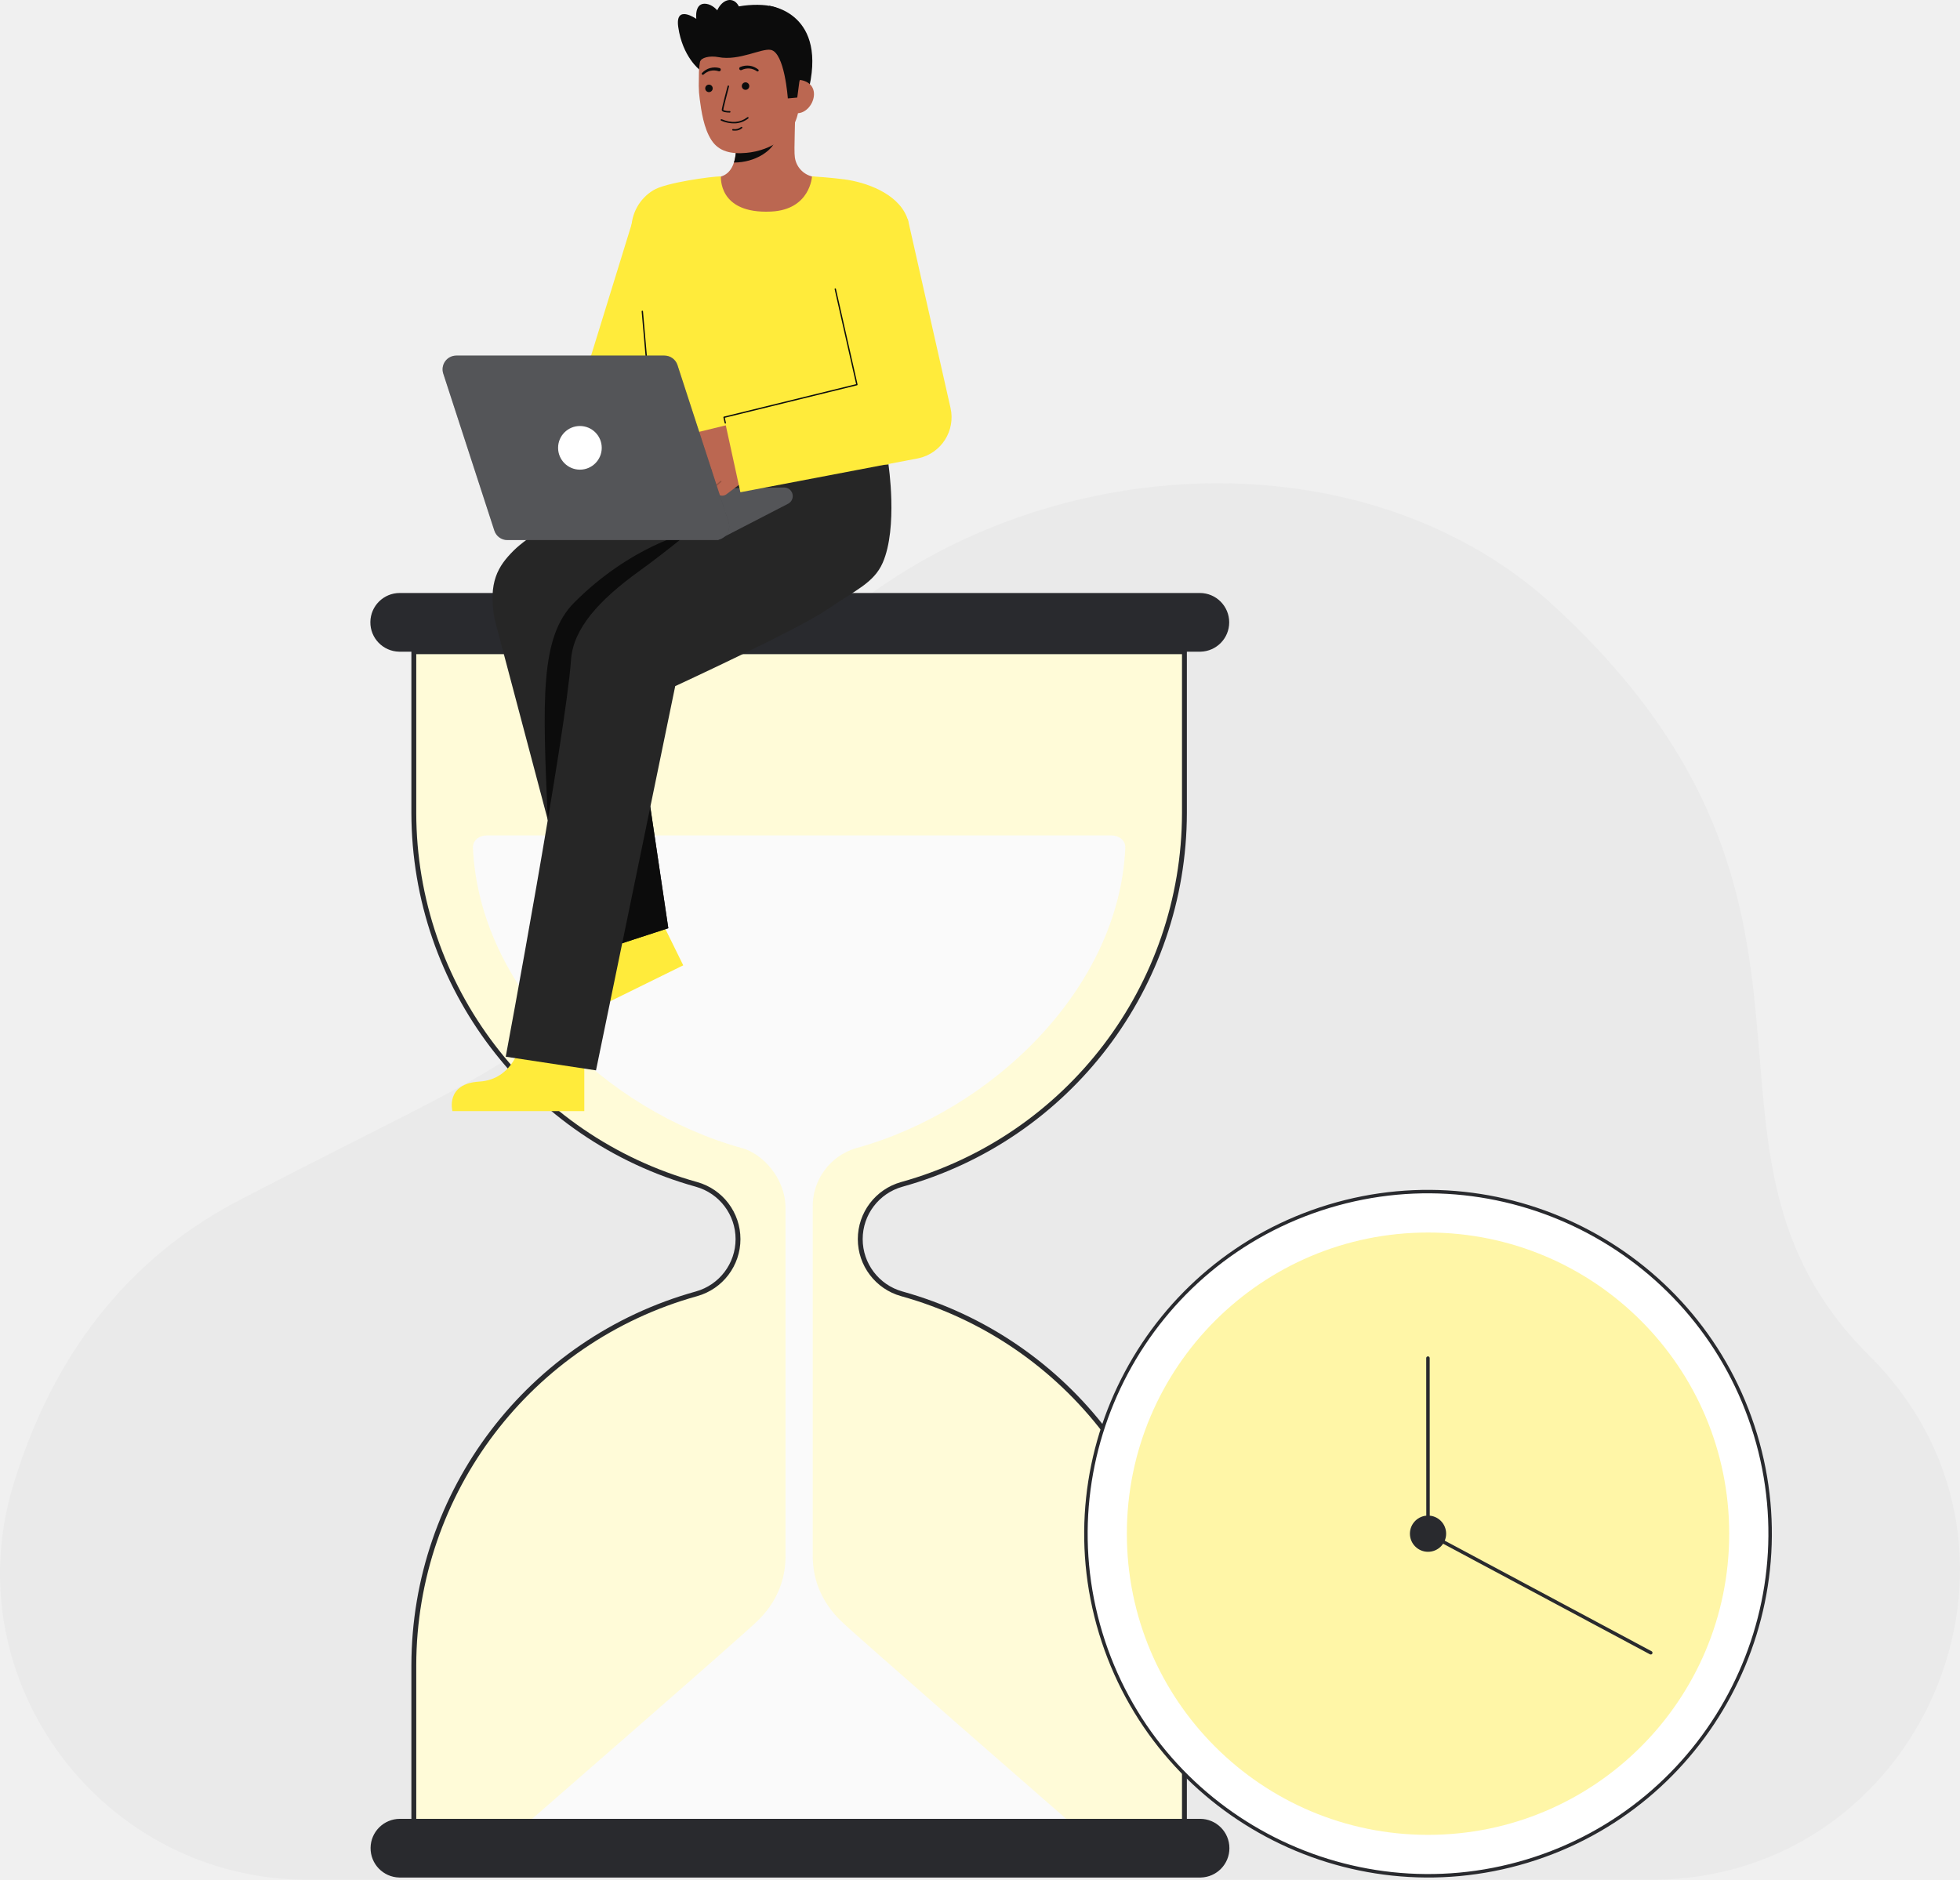
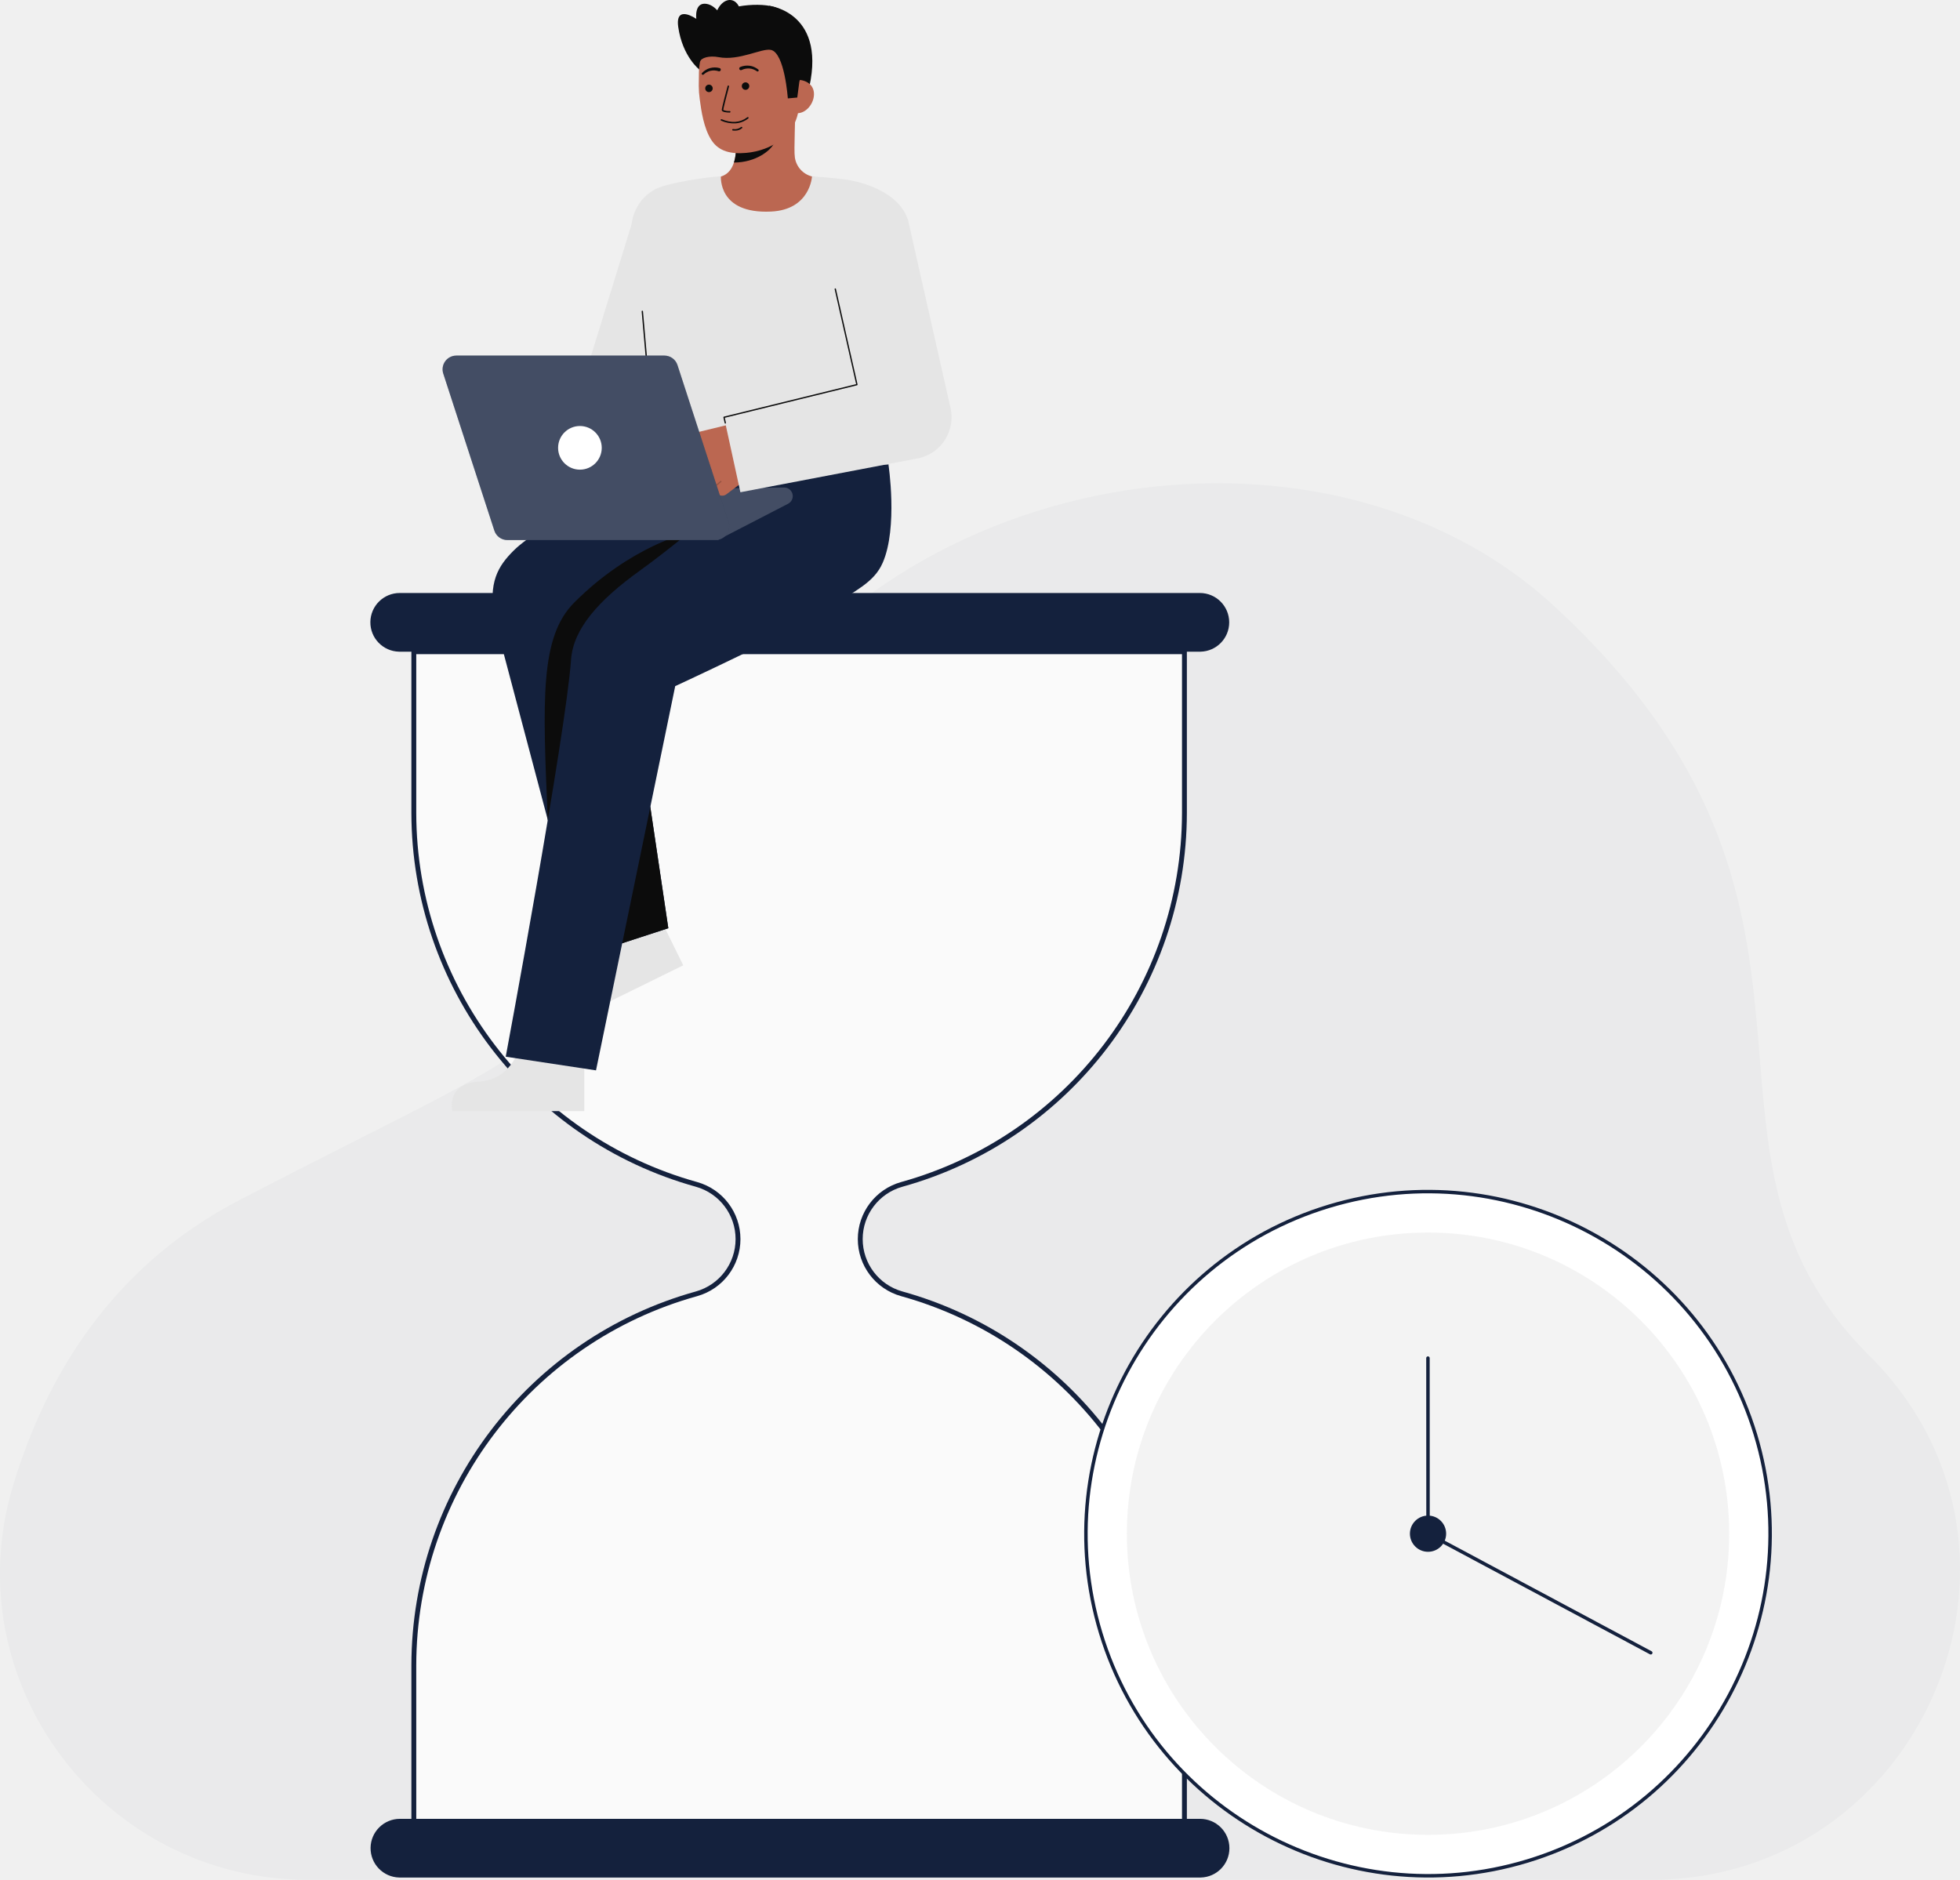
<svg xmlns="http://www.w3.org/2000/svg" id="Layer_1" data-name="Layer 1" viewBox="0 0 805.177 772.246">
  <g>
-     <path d="M126.6,772.246c-84.328,0-145.523-81.195-121.228-161.947,13.739-45.667,41.034-90.225,92.941-117.251C240.358,419.091,227.845,439.37,294.8,315.092s248.424-153.76,343.511-66.218C772.8,372.692,682.336,471.331,767.445,556.439q1.329,1.331,2.624,2.675c76.9,79.846,19.032,213.132-91.821,213.132Z" fill="#292a2e" opacity="0.03" />
+     <path d="M126.6,772.246c-84.328,0-145.523-81.195-121.228-161.947,13.739-45.667,41.034-90.225,92.941-117.251C240.358,419.091,227.845,439.37,294.8,315.092s248.424-153.76,343.511-66.218C772.8,372.692,682.336,471.331,767.445,556.439q1.329,1.331,2.624,2.675c76.9,79.846,19.032,213.132-91.821,213.132Z" fill="#14213D" opacity="0.03" />
    <g>
-       <path d="M486.571,333.967V267.725H170v66.241a158.342,158.342,0,0,0,116.144,152.6,23.337,23.337,0,0,1,0,44.937A158.34,158.34,0,0,0,170,684.108v66.243H486.571V684.108a158.343,158.343,0,0,0-116.144-152.6,23.336,23.336,0,0,1,0-44.937,158.341,158.341,0,0,0,116.144-152.6" fill="#FFEB3B" />
+       <path d="M486.571,333.967V267.725H170v66.241a158.342,158.342,0,0,0,116.144,152.6,23.337,23.337,0,0,1,0,44.937A158.34,158.34,0,0,0,170,684.108v66.243H486.571V684.108a158.343,158.343,0,0,0-116.144-152.6,23.336,23.336,0,0,1,0-44.937,158.341,158.341,0,0,0,116.144-152.6" fill="#E5E5E5" />
      <path d="M486.571,333.967V267.725H170v66.241a158.342,158.342,0,0,0,116.144,152.6,23.337,23.337,0,0,1,0,44.937A158.34,158.34,0,0,0,170,684.108v66.243H486.571V684.108a158.343,158.343,0,0,0-116.144-152.6,23.336,23.336,0,0,1,0-44.937,158.341,158.341,0,0,0,116.144-152.6" fill="#fff" opacity="0.8" />
-       <path d="M487.571,751.351H169V684.109A159.653,159.653,0,0,1,285.882,530.542a22.336,22.336,0,0,0,0-43.009A159.657,159.657,0,0,1,169,333.966V266.725H487.571v67.242A159.654,159.654,0,0,1,370.693,487.533a22.336,22.336,0,0,0,0,43.009A159.656,159.656,0,0,1,487.571,684.109Zm-316.567-2H485.571V684.109A157.652,157.652,0,0,0,370.162,532.47a24.335,24.335,0,0,1,0-46.865A157.65,157.65,0,0,0,485.571,333.967V268.725H171v65.241A157.653,157.653,0,0,0,286.413,485.605a24.336,24.336,0,0,1,0,46.865A157.65,157.65,0,0,0,171,684.109Z" fill="#292a2e" />
-       <path d="M504.962,255.667a12.05,12.05,0,0,1-11.787,12.052c-.092.006-.178.006-.271.006h-328.7c-.093,0-.179,0-.271-.006a12.056,12.056,0,0,1,.271-24.109H492.9A12.058,12.058,0,0,1,504.962,255.667Z" fill="#292a2e" />
+       <path d="M487.571,751.351H169V684.109A159.653,159.653,0,0,1,285.882,530.542a22.336,22.336,0,0,0,0-43.009A159.657,159.657,0,0,1,169,333.966V266.725H487.571v67.242A159.654,159.654,0,0,1,370.693,487.533a22.336,22.336,0,0,0,0,43.009A159.656,159.656,0,0,1,487.571,684.109Zm-316.567-2H485.571V684.109A157.652,157.652,0,0,0,370.162,532.47a24.335,24.335,0,0,1,0-46.865A157.65,157.65,0,0,0,485.571,333.967V268.725H171v65.241A157.653,157.653,0,0,0,286.413,485.605a24.336,24.336,0,0,1,0,46.865A157.65,157.65,0,0,0,171,684.109Z" fill="#14213D" />
+       <path d="M504.962,255.667a12.05,12.05,0,0,1-11.787,12.052c-.092.006-.178.006-.271.006h-328.7c-.093,0-.179,0-.271-.006a12.056,12.056,0,0,1,.271-24.109H492.9A12.058,12.058,0,0,1,504.962,255.667Z" fill="#14213D" />
      <path d="M333.879,639.231l0-143.171a24.841,24.841,0,0,1,17.712-24.355c56.014-15.414,108.125-65.661,110.686-123.378.136-3.095-2.583-5.134-5.681-5.134H199.972c-3.1,0-5.817,2.039-5.681,5.134,2.561,57.717,54.672,107.964,110.686,123.378,7.927,2.193,17.716,11.907,17.716,24.714l0,142.822c0,10.3-3.879,19.046-11.161,26.328-6.013,6.014-96.561,84.78-96.561,84.78H441.6s-91.385-79.665-96.417-84.7C337.9,658.371,333.879,649.529,333.879,639.231Z" fill="#fafafa" />
-       <path d="M505.047,759.256a12.048,12.048,0,0,1-11.787,12.051c-.092.006-.178.006-.27.006h-328.7c-.092,0-.178,0-.27-.006a12.056,12.056,0,0,1,.27-24.109h328.7A12.058,12.058,0,0,1,505.047,759.256Z" fill="#292a2e" />
+       <path d="M505.047,759.256a12.048,12.048,0,0,1-11.787,12.051c-.092.006-.178.006-.27.006h-328.7c-.092,0-.178,0-.27-.006a12.056,12.056,0,0,1,.27-24.109h328.7A12.058,12.058,0,0,1,505.047,759.256Z" fill="#14213D" />
    </g>
    <g>
      <circle cx="586.641" cy="630.057" r="140.527" fill="#fff" />
-       <path d="M627.635,765.217c-74.529,22.6-153.551-19.639-176.155-94.167S471.119,517.5,545.647,494.9,699.2,514.535,721.8,589.063,702.162,742.613,627.635,765.217ZM546.061,496.261c-73.775,22.375-115.592,100.6-93.216,174.375s100.6,115.592,174.376,93.216,115.591-100.6,93.216-174.375S619.837,473.885,546.061,496.261Z" fill="#292a2e" />
-       <circle cx="586.641" cy="630.057" r="123.722" fill="#FFEB3B" opacity="0.45" />
-       <circle cx="586.641" cy="630.057" r="7.439" fill="#292a2e" />
-       <path d="M678.348,679.663a.709.709,0,0,1-.543-.054l-91.5-48.924a.712.712,0,0,1-.377-.628l-.031-72.134a.713.713,0,0,1,1.426,0l.031,71.707,91.123,48.723a.713.713,0,0,1-.129,1.311Z" fill="#292a2e" />
+       <path d="M627.635,765.217c-74.529,22.6-153.551-19.639-176.155-94.167S471.119,517.5,545.647,494.9,699.2,514.535,721.8,589.063,702.162,742.613,627.635,765.217ZM546.061,496.261c-73.775,22.375-115.592,100.6-93.216,174.375s100.6,115.592,174.376,93.216,115.591-100.6,93.216-174.375S619.837,473.885,546.061,496.261Z" fill="#14213D" />
+       <circle cx="586.641" cy="630.057" r="123.722" fill="#E5E5E5" opacity="0.45" />
+       <circle cx="586.641" cy="630.057" r="7.439" fill="#14213D" />
+       <path d="M678.348,679.663a.709.709,0,0,1-.543-.054l-91.5-48.924a.712.712,0,0,1-.377-.628l-.031-72.134a.713.713,0,0,1,1.426,0l.031,71.707,91.123,48.723a.713.713,0,0,1-.129,1.311Z" fill="#14213D" />
    </g>
    <g>
      <g>
-         <path d="M214.06,428.337s-2.92,15.138-17.094,15.982-11.1,12.136-11.1,12.136h54.166V429.392Z" fill="#FFEB3B" />
-         <path d="M244.964,382.8s4.062,14.873-8.284,21.886-4.6,15.79-4.6,15.79l48.6-23.91-11.945-24.283Z" fill="#FFEB3B" />
-         <path d="M239.822,392.634,203.2,254.453c-2.78-15.265,1.4-21.882,7.848-28.31,11.322-11.293,58.236-35.329,58.236-35.329l56.282-.153c14.924,0,29.6,14.716,29.6,29.639s-15.172,27.579-30.1,27.579L255.758,254.8l18.787,126.523Z" fill="#262626" />
+         <path d="M214.06,428.337s-2.92,15.138-17.094,15.982-11.1,12.136-11.1,12.136h54.166V429.392Z" fill="#E5E5E5" />
+         <path d="M244.964,382.8s4.062,14.873-8.284,21.886-4.6,15.79-4.6,15.79l48.6-23.91-11.945-24.283Z" fill="#E5E5E5" />
+         <path d="M239.822,392.634,203.2,254.453c-2.78-15.265,1.4-21.882,7.848-28.31,11.322-11.293,58.236-35.329,58.236-35.329l56.282-.153c14.924,0,29.6,14.716,29.6,29.639s-15.172,27.579-30.1,27.579L255.758,254.8l18.787,126.523Z" fill="#14213D" />
        <polygon points="274.545 381.318 267.149 331.508 229.679 354.365 239.822 392.634 274.545 381.318" fill="#0c0c0c" />
        <path d="M283.039,218.777s-23.66,5.273-47.092,28.705c-14.207,14.207-13.042,39.917-10.911,89.364l23.273-34.375,25.526-46.037Z" fill="#0c0c0c" />
-         <path d="M364.958,190.644l-38.222-.18-.015.5H315.147s-28.99,26.678-52.332,43.489c-16.978,12.227-27.335,23.884-28.231,36.589-2.185,30.971-26.825,163.06-26.825,163.06l37.083,5.615,32.541-157.856s50.887-23.458,62.657-31.622c11.083-7.687,18.912-10.659,22.579-19.048C368.954,216.705,364.958,190.644,364.958,190.644Z" fill="#262626" />
+         <path d="M364.958,190.644l-38.222-.18-.015.5H315.147s-28.99,26.678-52.332,43.489c-16.978,12.227-27.335,23.884-28.231,36.589-2.185,30.971-26.825,163.06-26.825,163.06l37.083,5.615,32.541-157.856s50.887-23.458,62.657-31.622c11.083-7.687,18.912-10.659,22.579-19.048C368.954,216.705,364.958,190.644,364.958,190.644Z" fill="#14213D" />
      </g>
-       <path d="M322.077,200.273l-62.007.821,34.783,20.775L323.8,206.923A3.535,3.535,0,0,0,322.077,200.273Z" fill="#292a2e" />
+       <path d="M322.077,200.273l-62.007.821,34.783,20.775L323.8,206.923A3.535,3.535,0,0,0,322.077,200.273Z" fill="#14213D" />
      <path d="M322.077,200.273l-62.007.821,34.783,20.775L323.8,206.923A3.535,3.535,0,0,0,322.077,200.273Z" fill="#fff" opacity="0.2" />
-       <path d="M260.425,89.032,242.888,145.86l-35.129,45.994L228.28,215.41l41.793-46.646a14.442,14.442,0,0,0,4.376-5.776l.652-1.575,24.137-58.406Z" fill="#FFEB3B" />
+       <path d="M260.425,89.032,242.888,145.86l-35.129,45.994L228.28,215.41l41.793-46.646a14.442,14.442,0,0,0,4.376-5.776l.652-1.575,24.137-58.406Z" fill="#E5E5E5" />
      <g>
        <g>
          <path d="M287.443,28.708s-7.067-5.334-8.818-17.612c-1.356-9.507,7.413-3.348,7.413-3.348s-.909-6.854,4.083-6.174,7.791,7.881,7.791,7.881" fill="#0c0c0c" />
          <path d="M315.936,2.376s24.78,2.657,15.822,36.235l-2.193.147-4.451.3" fill="#0c0c0c" />
          <path id="sk" d="M291.593,73.679c.109-.014,1.318,20.047,24.623,18.3,16.134-1.209,21.886-18.326,22.256-18.326-1.74-.37-3.889-.931-4.744-1.124a9.411,9.411,0,0,1-7.2-7.915c-.472-2.843.329-17.39.082-20.267l-24.765,5.527c.346,6.076,2.768,20.162-5.721,22.655C294.712,72.94,293.191,73.319,291.593,73.679Z" fill="#bb6751" />
          <path id="sh" d="M301.5,66.771a17.956,17.956,0,0,0,.745-3.844,40.956,40.956,0,0,0-.162-8.94,27.153,27.153,0,0,0,13.687-6c.46,1.7,2.989,9.119,2.289,10.733C316.733,61.775,310.514,66.771,301.5,66.771Z" fill="#0c0c0c" opacity="1" />
          <path d="M306.609,62.8c9.771-.876,21.464-7.049,21.633-20.311l.152-11.967c.169-13.262-6.66-24.1-19.147-24.261h0C296.76,6.1,287.289,16.735,287.121,30l-.068,5.3a40.213,40.213,0,0,0,.4,5.438c.641,4.765,1.633,12.012,4.868,16.913C295.372,62.274,300.367,63.36,306.609,62.8Z" fill="#bb6751" />
          <path d="M302.076,50.678a12.87,12.87,0,0,1-5.866-1.121.315.315,0,0,1,.247-.579c3.966,1.691,7.567,1.443,10.413-.716a2.059,2.059,0,0,1,.179-.127.315.315,0,0,1,.314.547c-.023.014-.06.043-.112.082A9.441,9.441,0,0,1,302.076,50.678Z" fill="#0c0c0c" opacity="1" />
          <path d="M302.17,53.666a6.47,6.47,0,0,1-1.092-.026.315.315,0,0,1,.066-.627,4.081,4.081,0,0,0,3.268-.811.315.315,0,0,1,.446.445A4.27,4.27,0,0,1,302.17,53.666Z" fill="#0c0c0c" opacity="1" />
          <circle cx="291.244" cy="36.307" r="1.538" fill="#0c0c0c" />
          <circle cx="306.272" cy="35.364" r="1.538" fill="#0c0c0c" />
          <path d="M327.415,46.519c3.795.049,6.923-3.972,6.971-7.767s-3-5.926-6.8-5.975L325.6,35.3l-1.45,11.183Z" fill="#bb6751" />
          <g>
            <path d="M323.64,40.422s-1.282-18.766-6.972-19.925c-3.79-.772-12.98,4.6-21.493,2.98-3.724-.71-7.26.212-7.619,1.971-.143.7-2.463-9.313,3.369-16.91,4.643-6.048,19.839-7.756,26.752-5.772C336.819,8.257,328.372,33.6,328.372,33.6l-.853,6.47Z" fill="#0c0c0c" />
            <g opacity="1">
              <path d="M299.782,46.249h-.024c-1.223-.012-3.273-.169-3.264-1.084.008-.758,2.165-8.92,2.411-9.848a.312.312,0,0,1,.6.16c-.959,3.615-2.386,9.179-2.392,9.694a5.607,5.607,0,0,0,2.648.455.311.311,0,0,1,.018.622Z" fill="#0c0c0c" />
            </g>
            <path d="M295.61,27.967a7.405,7.405,0,0,0-3.927,0,6.54,6.54,0,0,0-1.787.782,7.7,7.7,0,0,0-1.492,1.218.454.454,0,0,0,.617.665l.027-.024a6.669,6.669,0,0,1,1.36-.975,5.486,5.486,0,0,1,1.545-.564,6.187,6.187,0,0,1,3.2.179l.044.015a.681.681,0,0,0,.454-1.285Z" fill="#0c0c0c" />
            <path d="M304.711,28.739a6.151,6.151,0,0,1,3.148-.6,5.44,5.44,0,0,1,1.607.353,6.677,6.677,0,0,1,1.477.784l.03.019a.453.453,0,0,0,.523-.739,7.641,7.641,0,0,0-1.641-1.009,6.537,6.537,0,0,0-1.875-.537,7.4,7.4,0,0,0-3.892.522.681.681,0,0,0,.542,1.25l.038-.018Z" fill="#0c0c0c" />
          </g>
          <ellipse cx="299.003" cy="7.562" rx="7.648" ry="5.196" transform="translate(230.45 298.698) rotate(-78.199)" fill="#0c0c0c" />
        </g>
-         <path d="M262.639,117.766c.734,8.623,5.939,62.426,6.644,73.048h95.633c.55-9.58,3.017-51.472,5.1-70.207,1.989-17.877,4.778-26.013,2.487-31.568-4.041-9.8-16.9-14.174-25.611-15.353-5.318-.72-13.317-1.236-13.317-1.236s-.677,13.7-16.826,14.462C294.766,87.95,296.234,72.45,296.125,72.45c-3.561,0-22.947,2.589-27.794,5.749a18.63,18.63,0,0,0-8.949,16.13C259.29,100.762,261.805,107.985,262.639,117.766Z" fill="#FFEB3B" />
+         <path d="M262.639,117.766c.734,8.623,5.939,62.426,6.644,73.048h95.633c.55-9.58,3.017-51.472,5.1-70.207,1.989-17.877,4.778-26.013,2.487-31.568-4.041-9.8-16.9-14.174-25.611-15.353-5.318-.72-13.317-1.236-13.317-1.236s-.677,13.7-16.826,14.462C294.766,87.95,296.234,72.45,296.125,72.45c-3.561,0-22.947,2.589-27.794,5.749a18.63,18.63,0,0,0-8.949,16.13C259.29,100.762,261.805,107.985,262.639,117.766Z" fill="#E5E5E5" />
        <path d="M267.488,169.613a.273.273,0,0,1-.271-.249l-3.623-41.439a.272.272,0,0,1,.247-.3.268.268,0,0,1,.3.248l3.624,41.439a.272.272,0,0,1-.248.295Z" fill="#0c0c0c" />
        <g id="b_4_ha">
          <path d="M274.422,193.684l13.131-10.654-2.209.625a2.927,2.927,0,0,1-3.514-1.9,2.819,2.819,0,0,1,2.045-3.544l27.586-6.71,2.373,8.788A14.192,14.192,0,0,1,308.7,195.3l-10.222,7.713a2.886,2.886,0,0,1-3.651-.069,2.817,2.817,0,0,1-.7-3.266.244.244,0,0,1-.165-.314l-1.883,1.427a2.925,2.925,0,0,1-3.98-.331,2.816,2.816,0,0,1-.011-3.624.262.262,0,0,1-.084-.029l-.774.586a2.887,2.887,0,0,1-3.651-.07,2.821,2.821,0,0,1-.313-3.9.356.356,0,0,1-.027-.051l-5.468,4.436a2.658,2.658,0,1,1-3.35-4.128Z" fill="#bb6751" />
          <path id="b_4_ha_sh" d="M283.574,193.532a.259.259,0,0,0,.08-.046l5.261-4.37a.265.265,0,0,0-.338-.408l-5.262,4.371a.265.265,0,0,0,.259.453Z" fill="#0a0a0a" opacity="0.2" />
          <path id="b_4_ha_sh-2" data-name="b_4_ha_sh" d="M288.211,196.834a.289.289,0,0,0,.078-.044l4.162-3.4a.265.265,0,0,0-.335-.41l-4.162,3.4a.265.265,0,0,0,.257.454Z" fill="#0a0a0a" opacity="0.2" />
          <path id="b_4_ha_sh-3" data-name="b_4_ha_sh" d="M294.3,199.686a.268.268,0,0,0,.083-.048l1.928-1.654a.264.264,0,1,0-.345-.4l-1.928,1.653a.265.265,0,0,0,.262.45Z" fill="#0a0a0a" opacity="0.2" />
        </g>
-         <path d="M390.479,167.59l-.1-.448-17.453-77.2-34.533,7.806,13.624,60.264L297.438,171.42l6.716,30.8,72.73-13.874c.166-.033.4-.082.571-.119A17.252,17.252,0,0,0,390.479,167.59Z" fill="#FFEB3B" />
+         <path d="M390.479,167.59l-.1-.448-17.453-77.2-34.533,7.806,13.624,60.264L297.438,171.42l6.716,30.8,72.73-13.874c.166-.033.4-.082.571-.119A17.252,17.252,0,0,0,390.479,167.59Z" fill="#E5E5E5" />
        <path d="M297.171,171.476a.272.272,0,0,1,.2-.32l54.333-13.343-8.835-39.02a.272.272,0,0,1,.531-.12l8.894,39.28a.272.272,0,0,1-.2.325l-54.337,13.344s.364,1.588.467,2.121a.265.265,0,0,1-.526.062C297.573,173.221,297.171,171.476,297.171,171.476Z" fill="#0c0c0c" />
        <g>
-           <path d="M299.3,214.479l-20.984-64.5a5.647,5.647,0,0,0-5.369-3.9H187.459a5.645,5.645,0,0,0-5.369,7.392l20.984,64.5a5.644,5.644,0,0,0,5.369,3.9h85.489A5.646,5.646,0,0,0,299.3,214.479Z" fill="#292a2e" />
+           <path d="M299.3,214.479l-20.984-64.5a5.647,5.647,0,0,0-5.369-3.9H187.459a5.645,5.645,0,0,0-5.369,7.392l20.984,64.5a5.644,5.644,0,0,0,5.369,3.9h85.489A5.646,5.646,0,0,0,299.3,214.479Z" fill="#14213D" />
          <path d="M299.3,214.479l-20.984-64.5a5.647,5.647,0,0,0-5.369-3.9H187.459a5.645,5.645,0,0,0-5.369,7.392l20.984,64.5a5.644,5.644,0,0,0,5.369,3.9h85.489A5.646,5.646,0,0,0,299.3,214.479Z" fill="#fff" opacity="0.2" />
          <circle cx="238.233" cy="183.974" r="8.966" fill="#fff" />
        </g>
      </g>
    </g>
  </g>
</svg>
